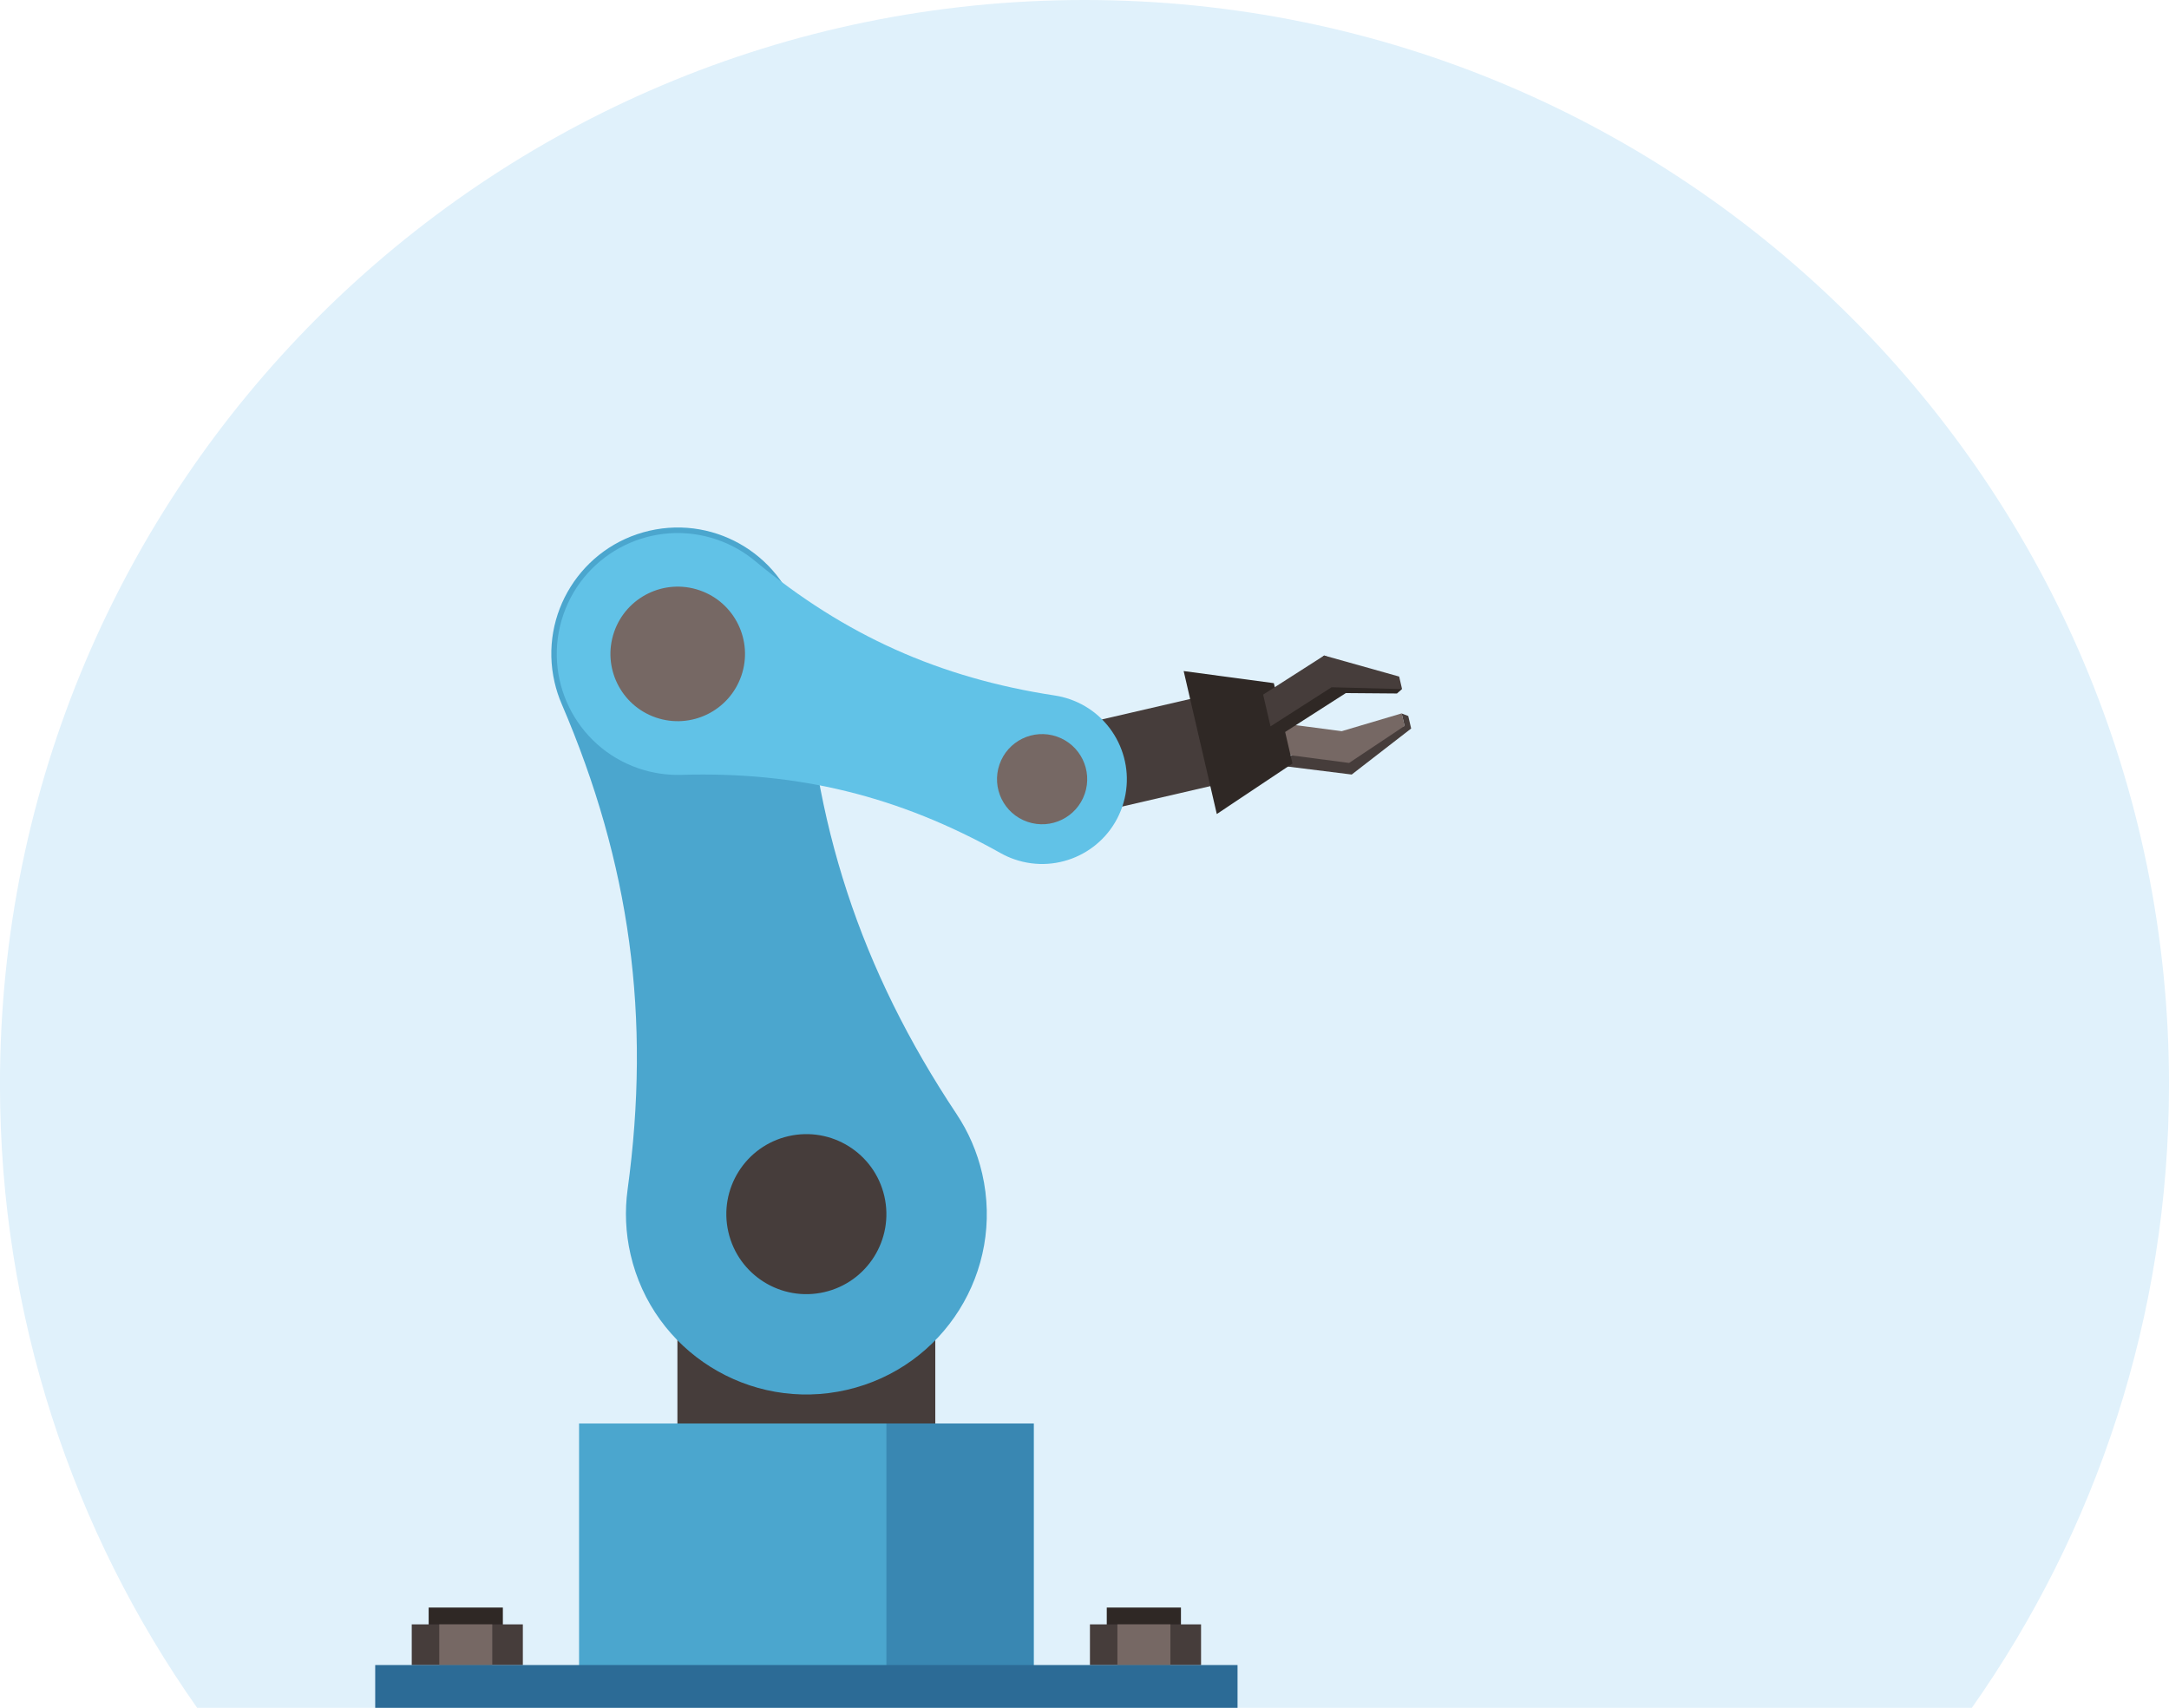
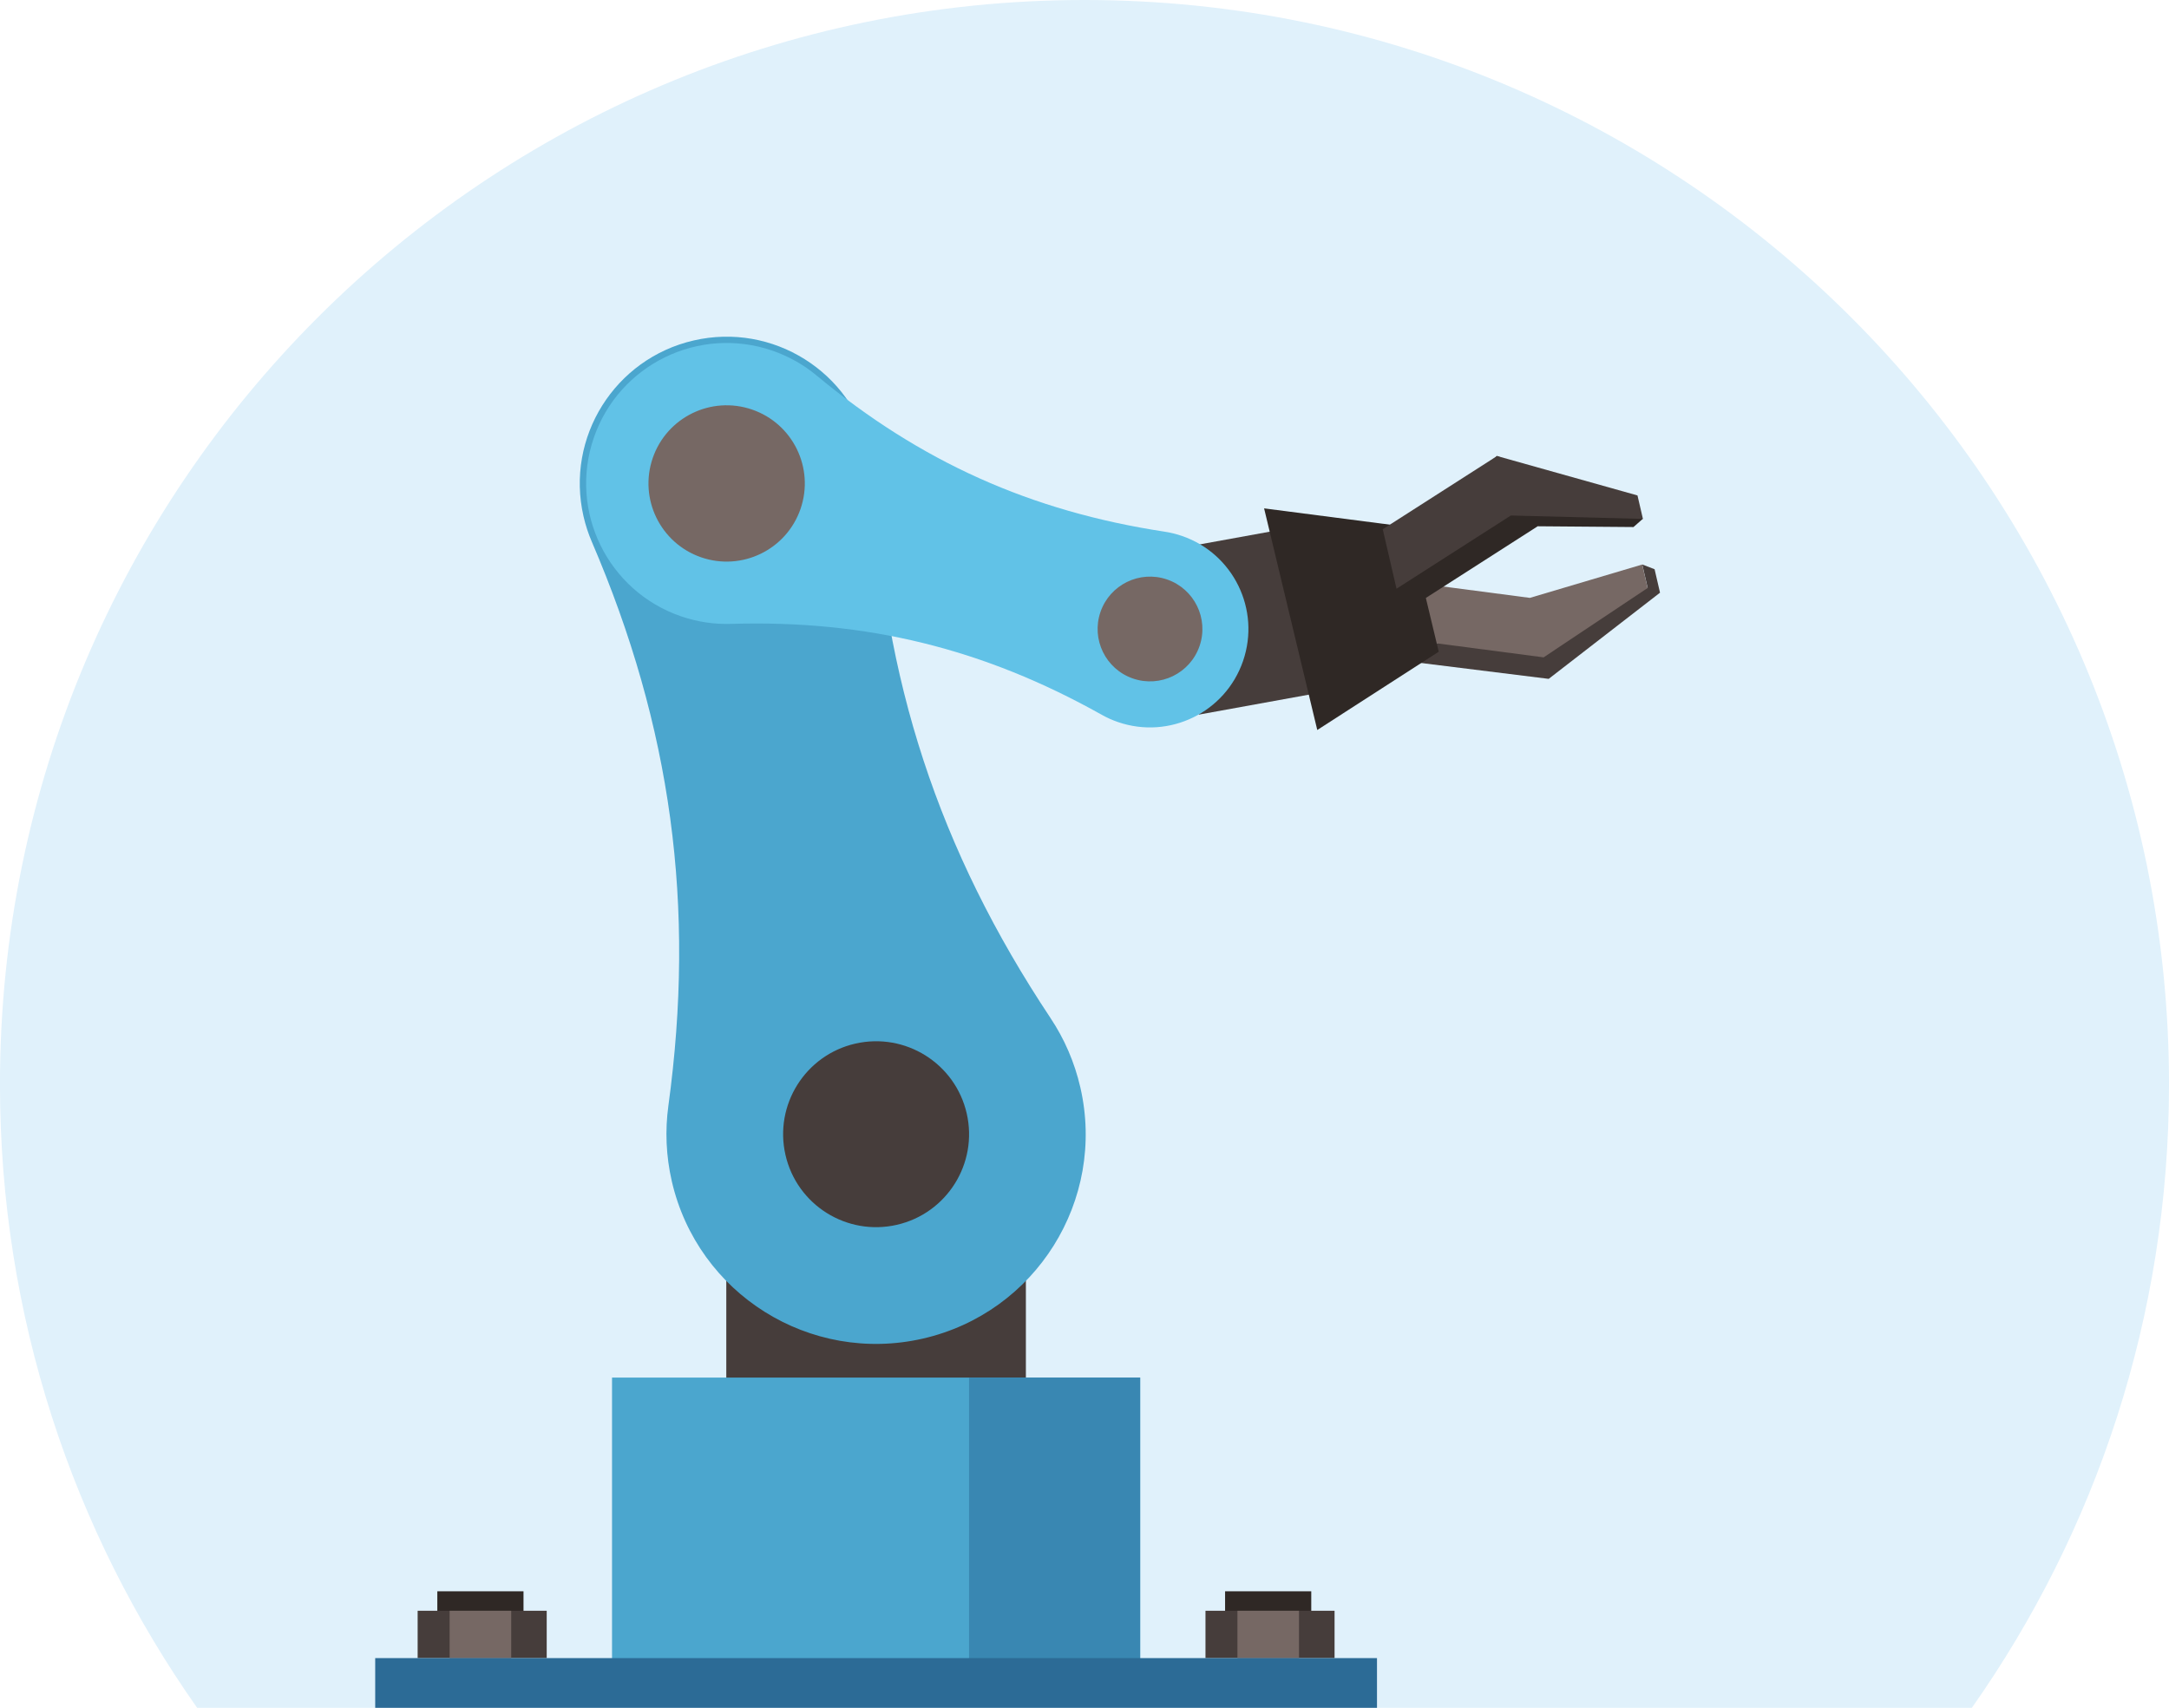
<svg xmlns="http://www.w3.org/2000/svg" width="179.28mm" height="141.19mm" version="1.1" viewBox="0 0 179.28 141.19">
  <g transform="translate(-17.73 -66.553)" fill-rule="evenodd">
    <path d="m107.37 66.553c49.508 0 89.641 40.134 89.641 89.642 0 19.187-6.031 36.964-16.297 51.544h-146.69c-10.266-14.58-16.297-32.357-16.297-51.544 0-49.508 40.134-89.642 89.642-89.642" fill="#e0f1fb" />
-     <path d="m134.37 126.78-4.913 3.804-5.966-0.742 0.916-0.806 9.418-2.466-0.24-1.036 0.545 0.211 0.24 1.035" fill="#463d3b" />
-     <path d="m117.43 124.03 1.669 7.204-13.751 3.186-1.669-7.204 13.752-3.185" fill="#463d3b" />
-     <path d="m128.63 127 4.958-1.472 0.24 1.036-4.589 3.062-5.976-0.784-0.609-2.626 5.976 0.784" fill="#766864" />
-     <path d="m123.02 123.03 1.539 6.644-6.254 4.175-2.738-11.819 7.453 1" fill="#2f2825" />
-     <path d="m84.38 156.69h2.65e-4c5.862 0 10.657 4.795 10.657 10.657v18.577h-21.315v-18.577c0-5.863 4.796-10.657 10.657-10.657" fill="#463d3b" />
-     <path d="m96.8 158.66c0.971 1.459 1.699 3.115 2.115 4.924 1.843 8.027-3.17 16.028-11.196 17.871-8.027 1.843-16.028-3.17-17.871-11.197-0.416-1.809-0.482-3.617-0.245-5.353 1.948-14.254 0.225-26.943-5.451-40.162-0.245-0.569-0.442-1.169-0.586-1.796-1.291-5.623 2.221-11.228 7.844-12.519 5.624-1.291 11.229 2.221 12.52 7.844 0.144 0.627 0.228 1.252 0.256 1.872 0.659 14.371 4.644 26.54 12.615 38.516" fill="#4ba6ce" />
-     <path d="m74.048 130.61c-1.174 0.036-2.374-0.137-3.551-0.541-5.22-1.795-7.997-7.482-6.202-12.702 1.795-5.22 7.482-7.997 12.703-6.202 1.177 0.405 2.229 1.007 3.133 1.757 7.421 6.158 15.251 9.674 24.784 11.128 0.411 0.062 0.822 0.162 1.229 0.303 3.657 1.257 5.603 5.242 4.345 8.899-1.257 3.658-5.242 5.603-8.899 4.345-0.407-0.14-0.793-0.314-1.155-0.518-8.411-4.716-16.747-6.76-26.386-6.468" fill="#61c2e7" />
-     <path d="m79.005 122.42c-0.998 2.904-4.163 4.449-7.066 3.451-2.904-0.999-4.449-4.163-3.45-7.067 0.999-2.904 4.163-4.449 7.067-3.45 2.904 0.998 4.449 4.162 3.45 7.066" fill="#766864" />
-     <path d="m82.9 160.48c3.56-0.818 7.109 1.406 7.927 4.966 0.817 3.56-1.406 7.109-4.966 7.927-3.56 0.817-7.109-1.406-7.927-4.966-0.818-3.56 1.406-7.109 4.966-7.927" fill="#463d3b" />
-     <path d="m107.39 132.18c-0.67 1.947-2.79 2.982-4.737 2.312-1.946-0.669-2.982-2.79-2.312-4.736 0.67-1.947 2.79-2.982 4.737-2.313 1.947 0.67 2.982 2.791 2.313 4.737" fill="#766864" />
-     <path d="m65.593 205.97h37.575v-21.736h-37.575v21.736" fill="#4ba6ce" />
-     <path d="m109.21 202.82h6.132v-3.37h-6.132v3.37" fill="#2f2825" />
-     <path d="m107.82 204.21h9.184v-3.37h-9.184v3.37" fill="#463d3b" />
-     <path d="m110.09 204.21h4.381v-3.37h-4.381v3.37" fill="#766864" />
-     <path d="m53.162 202.82h6.132v-3.37h-6.132v3.37" fill="#2f2825" />
-     <path d="m51.763 204.21h9.183v-3.37h-9.183v3.37" fill="#463d3b" />
-     <path d="m54.038 204.21h4.381v-3.37h-4.381v3.37" fill="#766864" />
-     <path d="m90.995 205.97h12.173v-21.736h-12.173v21.736" fill="#3987b2" />
-     <path d="m48.743 207.74h71.276v-3.538h-71.276v3.538" fill="#2c6b96" />
-     <path d="m128.97 123.85-5.024 3.22-1.211-0.467 3.564-4.87-0.042-0.181 0.916-0.806 6.437 2.775-0.412 0.363-4.228-0.034" fill="#2f2825" />
-     <path d="m127.79 123.37 5.829 0.15-0.24-1.035-6.197-1.74-5.046 3.231 0.608 2.626 5.046-3.231" fill="#463d3b" />
+     <path d="m154.94 115.55-9.202 7.125-11.174-1.389 1.716-1.51 17.64-4.619-0.449-1.94 1.02 0.394 0.449 1.939" fill="#463d3b" />
+     <path d="m123.22 110.41 3.125 13.492-9.514 1.727-3.126-13.493 9.515-1.727" fill="#463d3b" />
+     <path d="m144.18 115.98 9.285-2.757 0.449 1.94-8.594 5.734-11.192-1.468-1.14-4.918 11.192 1.468" fill="#766864" />
+     <path d="m134.18 110.13 2.47 10.3-10.04 6.472-4.395-18.322 11.964 1.55" fill="#2f2825" />
+     <path d="m90.144 148.43h3.08e-4c6.81 0 12.381 5.57 12.381 12.381v21.581h-24.763v-21.581c0-6.811 5.571-12.381 12.381-12.381" fill="#463d3b" />
+     <path d="m104.57 150.73c1.128 1.696 1.974 3.619 2.457 5.721 2.141 9.325-3.682 18.62-13.007 20.762-9.325 2.141-18.621-3.683-20.762-13.008-0.483-2.101-0.56-4.202-0.285-6.219 2.263-16.56 0.262-31.3-6.332-46.658-0.284-0.661-0.513-1.359-0.68-2.087-1.5-6.532 2.58-13.044 9.113-14.544 6.533-1.5 13.045 2.58 14.545 9.113 0.167 0.728 0.265 1.454 0.298 2.175 0.765 16.695 5.395 30.832 14.655 44.746" fill="#4ba6ce" />
+     <path d="m78.141 118.13c-1.364 0.042-2.759-0.159-4.125-0.628-6.065-2.086-9.29-8.693-7.205-14.757 2.086-6.064 8.692-9.29 14.757-7.205 1.367 0.47 2.59 1.17 3.639 2.041 8.621 7.154 17.718 11.239 28.792 12.927 0.477 0.072 0.955 0.189 1.428 0.352 4.249 1.461 6.509 6.089 5.048 10.338-1.461 4.249-6.089 6.509-10.338 5.048-0.473-0.163-0.922-0.365-1.342-0.602-9.772-5.479-19.456-7.853-30.654-7.514" fill="#61c2e7" />
+     <path d="m83.9 108.62c-1.16 3.374-4.836 5.168-8.209 4.009-3.374-1.161-5.168-4.836-4.009-8.21 1.16-3.374 4.836-5.168 8.21-4.008 3.374 1.159 5.168 4.835 4.008 8.209" fill="#766864" />
+     <path d="m88.425 152.83c4.136-0.95 8.259 1.633 9.209 5.769 0.949 4.136-1.634 8.259-5.77 9.209-4.136 0.949-8.259-1.633-9.209-5.77-0.95-4.136 1.634-8.259 5.77-9.209" fill="#463d3b" />
+     <path d="m116.88 119.96c-0.778 2.261-3.241 3.464-5.503 2.687-2.261-0.777-3.464-3.241-2.687-5.502 0.778-2.261 3.241-3.464 5.503-2.687 2.261 0.778 3.464 3.242 2.687 5.503" fill="#766864" />
+     <path d="m68.318 205.69h43.653v-25.252h-43.653v25.252" fill="#4ba6ce" />
+     <path d="m118.99 202.02h7.123v-3.915h-7.123v3.915" fill="#2f2825" />
+     <path d="m117.37 203.63h10.669v-3.915h-10.669v3.915" fill="#463d3b" />
+     <path d="m120.01 203.63h5.09v-3.915h-5.09v3.915" fill="#766864" />
+     <path d="m53.877 202.02h7.124v-3.915h-7.124v3.915" fill="#2f2825" />
+     <path d="m52.251 203.63h10.668v-3.915h-10.668v3.915" fill="#463d3b" />
+     <path d="m54.894 203.63h5.09v-3.915h-5.09v3.915" fill="#766864" />
+     <path d="m97.829 205.69h14.142v-25.252h-14.142v25.252" fill="#3987b2" />
+     <path d="m48.743 207.74h82.803v-4.111h-82.803v4.111" fill="#2c6b96" />
+     <path d="m144.83 110.06-9.409 6.03-2.268-0.875 6.675-9.121-0.079-0.339 1.715-1.51 12.056 5.198-0.772 0.681-7.918-0.064" fill="#2f2825" />
+     <path d="m142.61 109.17 10.917 0.28-0.45-1.939-11.606-3.259-9.45 6.052 1.139 4.918 9.45-6.052" fill="#463d3b" />
  </g>
</svg>
